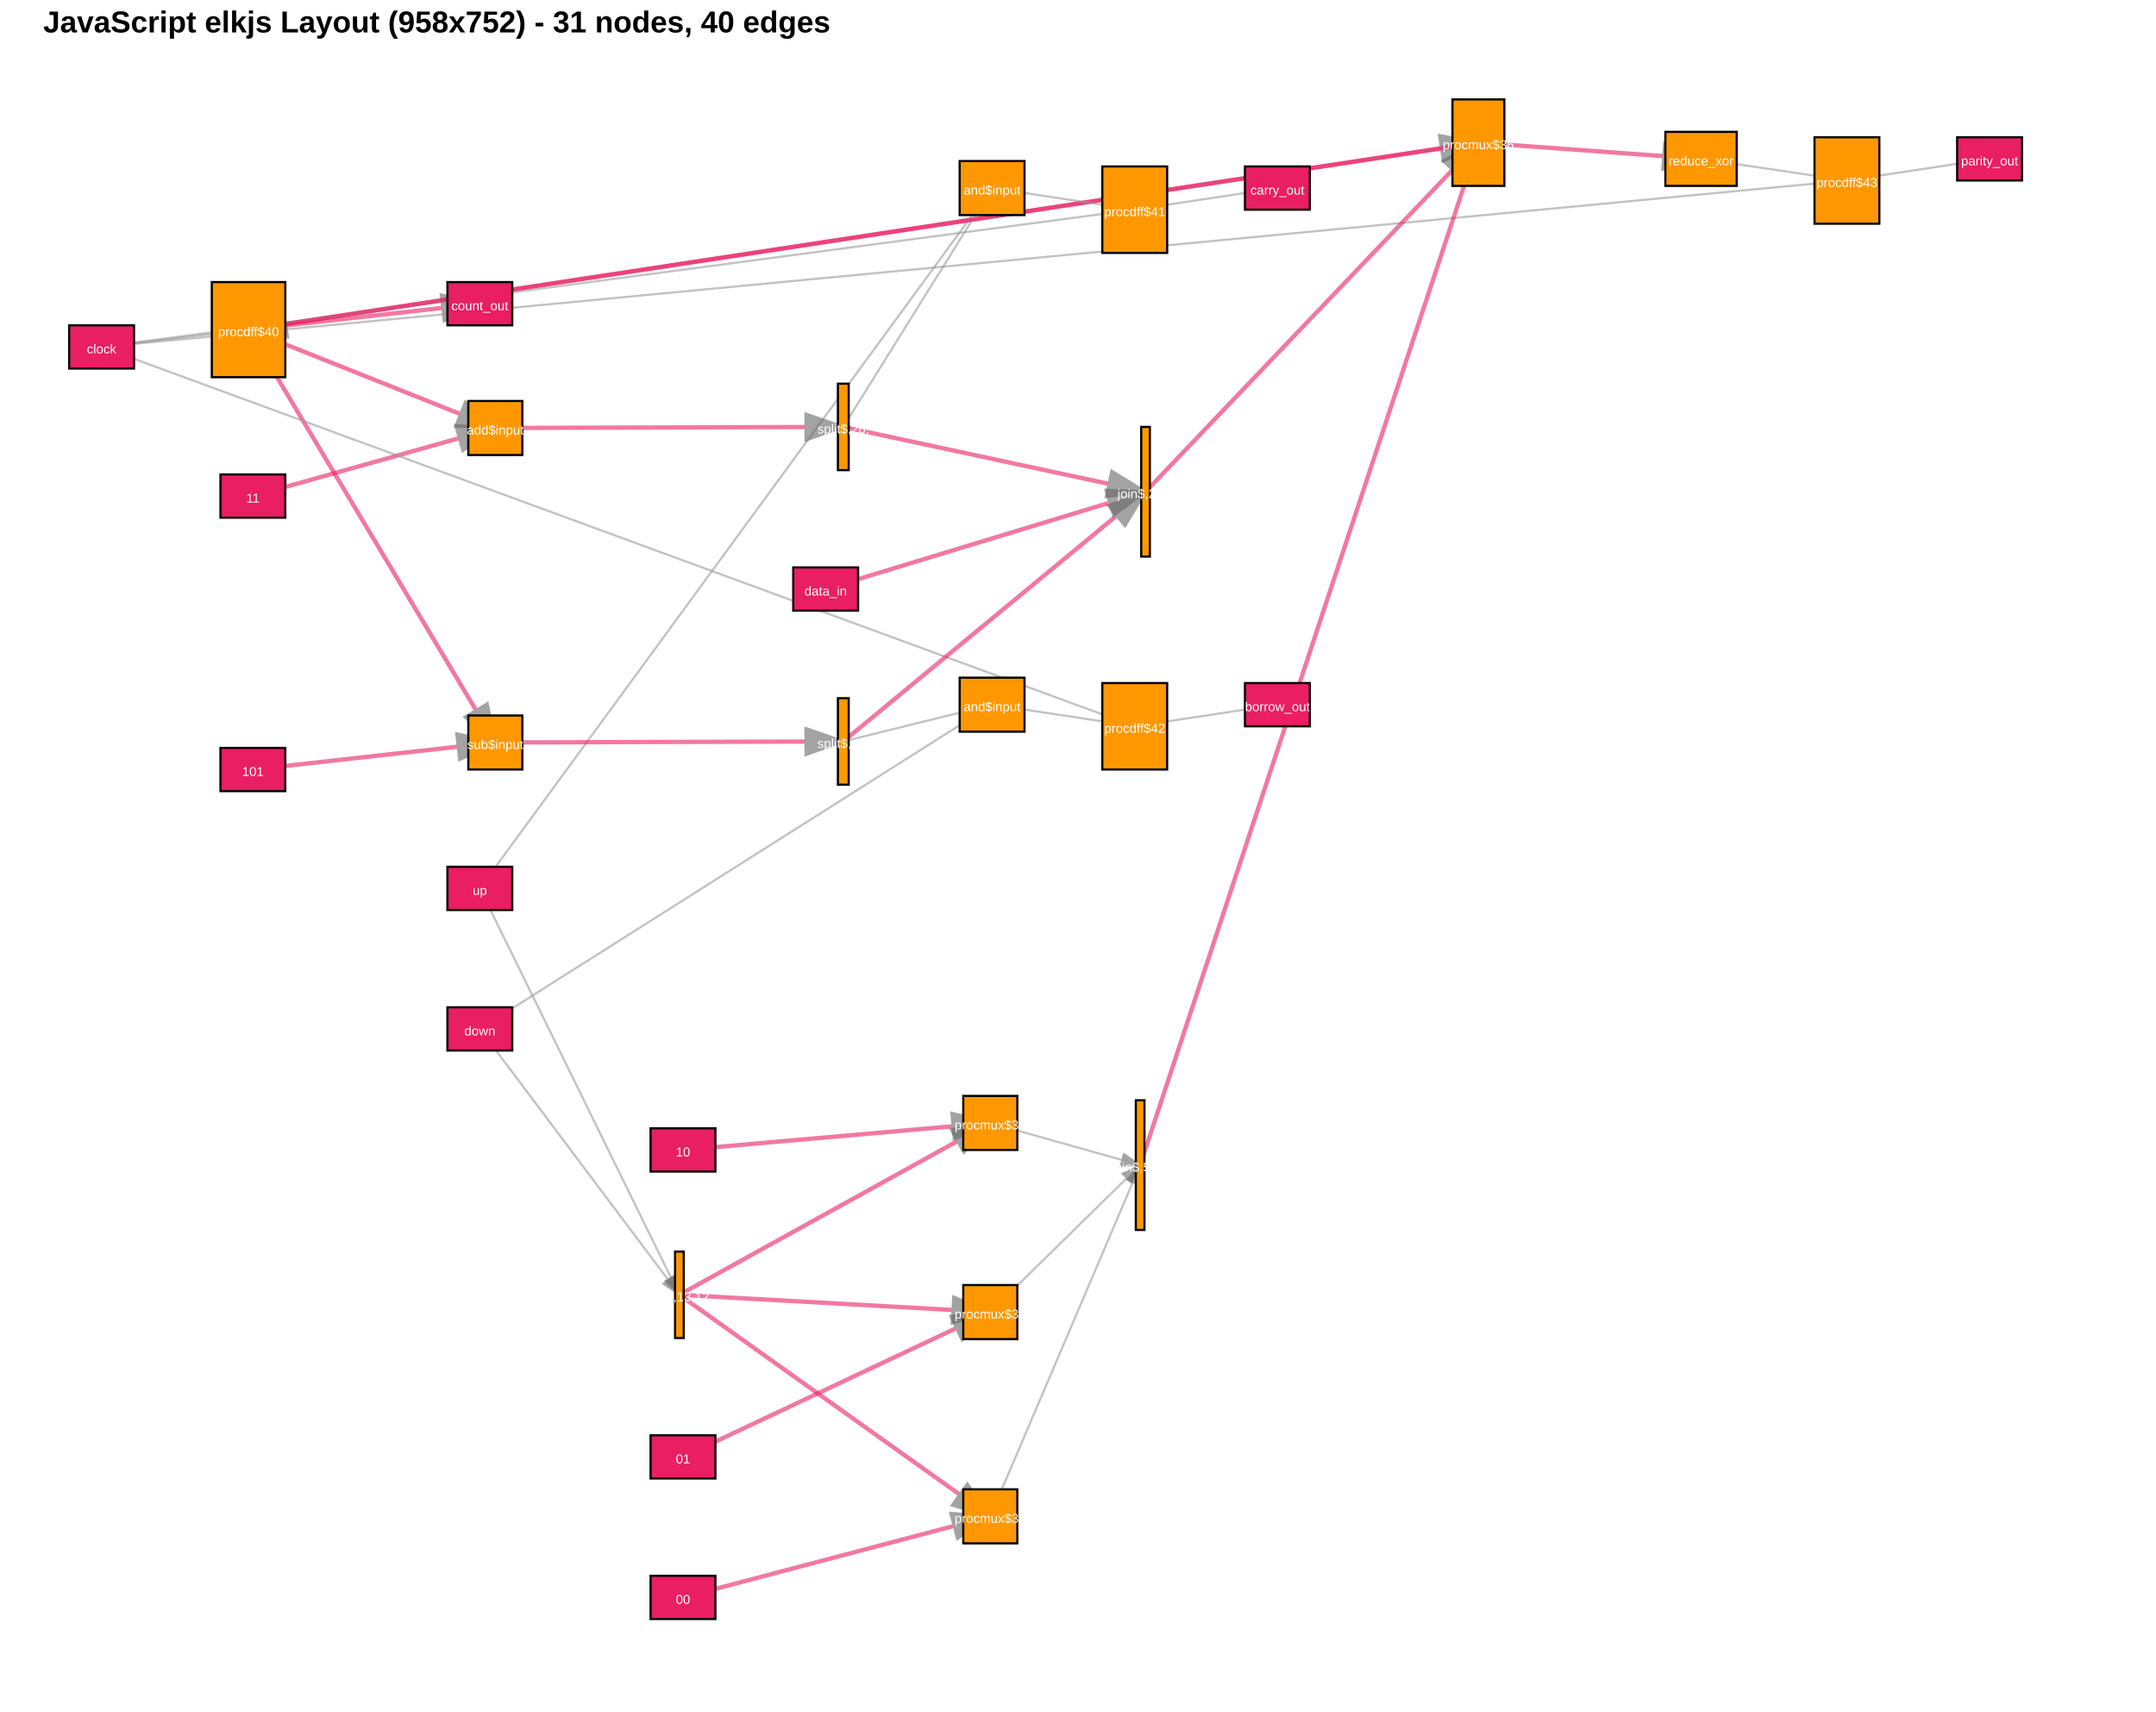
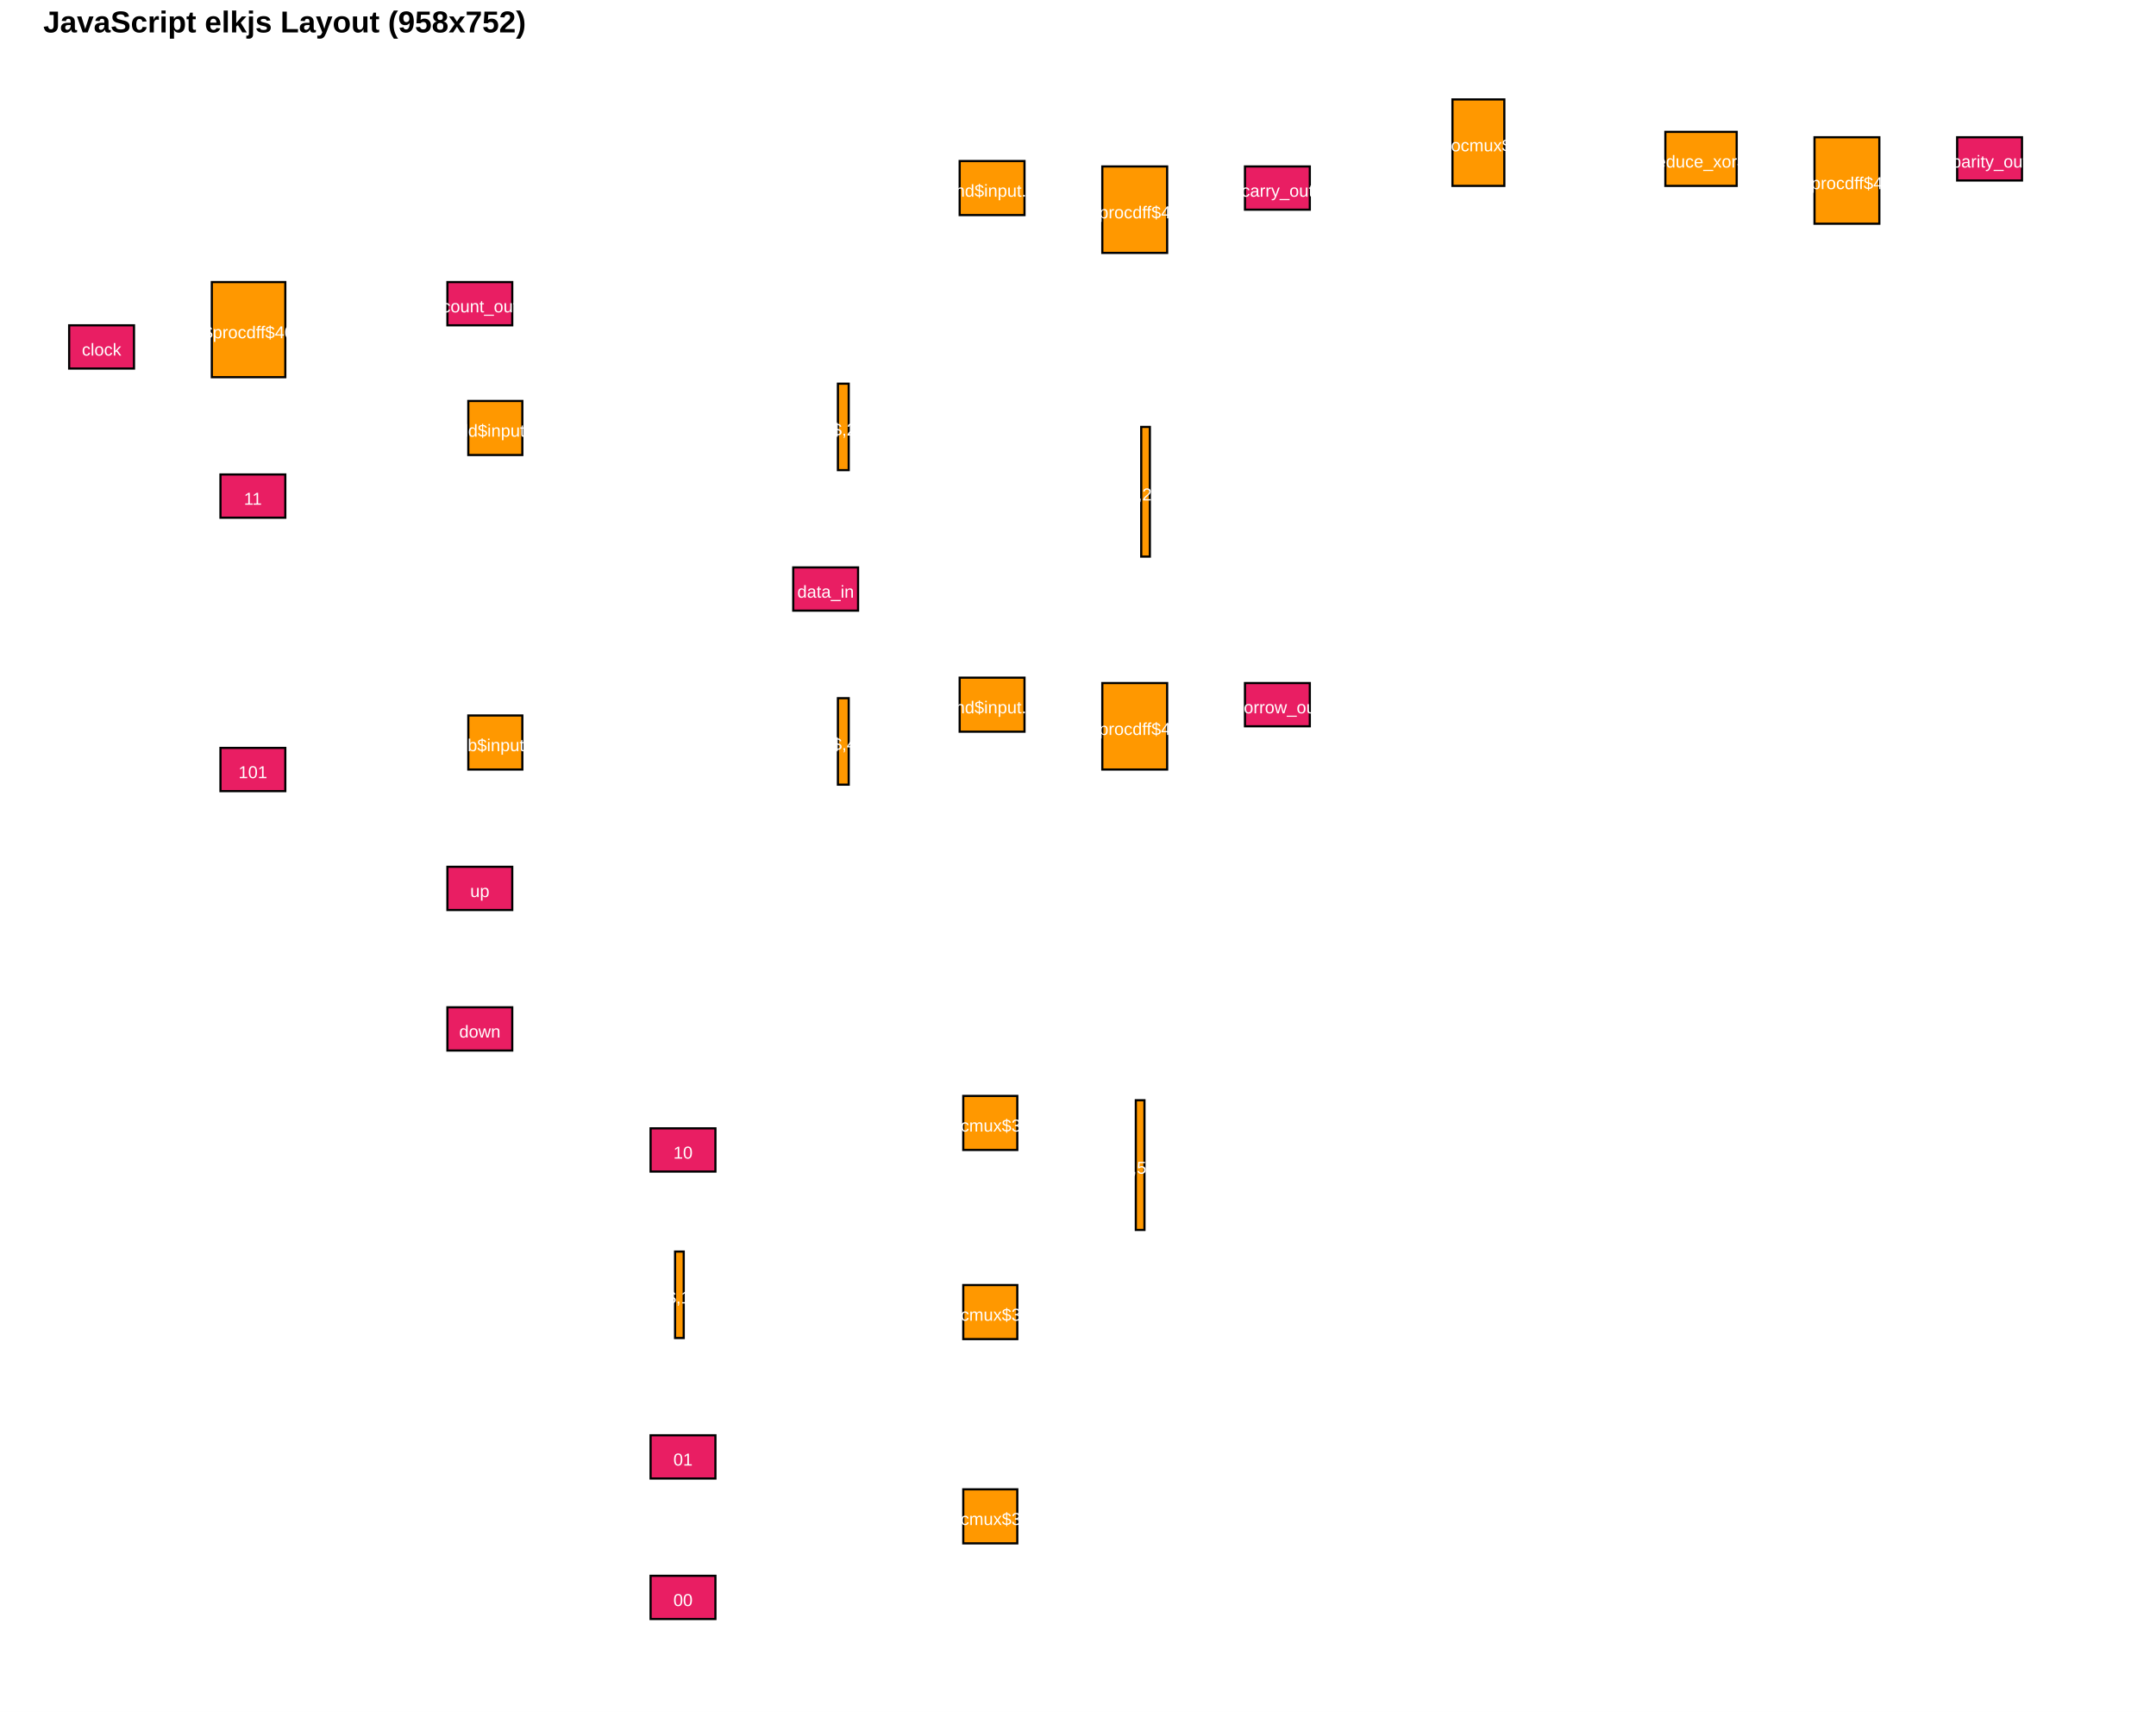
<svg xmlns="http://www.w3.org/2000/svg" width="997.5" height="792">
-   <defs>
-     <marker id="arrowhead2" markerWidth="10" markerHeight="7" refX="9" refY="3.5" orient="auto">
-       <polygon points="0 0, 10 3.5, 0 7" fill="#666" />
-     </marker>
-   </defs>
  <rect width="100%" height="100%" fill="white" />
  <g transform="translate(20, 20)">
-     <text x="0" y="-5" font-family="Arial" font-size="14" font-weight="bold">JavaScript elkjs Layout (958x752) - 31 nodes, 40 edges</text>
-     <g id="edges">
-       <line x1="95" y1="132.5" x2="209.167" y2="178" stroke="#E91E63" stroke-width="2" marker-end="url(#arrowhead2)" opacity="0.6" />
-       <line x1="95" y1="132.5" x2="664" y2="46" stroke="#E91E63" stroke-width="2" marker-end="url(#arrowhead2)" opacity="0.6" />
-       <line x1="95" y1="132.5" x2="209.167" y2="323.5" stroke="#E91E63" stroke-width="2" marker-end="url(#arrowhead2)" opacity="0.6" />
-       <line x1="95" y1="132.5" x2="202" y2="120.5" stroke="#E91E63" stroke-width="2" marker-end="url(#arrowhead2)" opacity="0.6" />
-       <line x1="97" y1="209.5" x2="209.167" y2="178" stroke="#E91E63" stroke-width="2" marker-end="url(#arrowhead2)" opacity="0.6" />
-       <line x1="202" y1="391" x2="439" y2="67" stroke="#999" stroke-width="1" marker-end="url(#arrowhead2)" opacity="0.6" />
-       <line x1="202" y1="391" x2="294.333" y2="579" stroke="#999" stroke-width="1" marker-end="url(#arrowhead2)" opacity="0.6" />
-       <line x1="370.167" y1="177.5" x2="439" y2="67" stroke="#999" stroke-width="1" marker-end="url(#arrowhead2)" opacity="0.6" />
-       <line x1="202" y1="456" x2="439" y2="306" stroke="#999" stroke-width="1" marker-end="url(#arrowhead2)" opacity="0.6" />
-       <line x1="202" y1="456" x2="294.333" y2="579" stroke="#999" stroke-width="1" marker-end="url(#arrowhead2)" opacity="0.6" />
-       <line x1="370.167" y1="323" x2="439" y2="306" stroke="#999" stroke-width="1" marker-end="url(#arrowhead2)" opacity="0.6" />
-       <line x1="27" y1="140.5" x2="95" y2="132.5" stroke="#999" stroke-width="1" marker-end="url(#arrowhead2)" opacity="0.6" />
-       <line x1="27" y1="140.5" x2="505" y2="77" stroke="#999" stroke-width="1" marker-end="url(#arrowhead2)" opacity="0.6" />
-       <line x1="27" y1="140.5" x2="505" y2="316" stroke="#999" stroke-width="1" marker-end="url(#arrowhead2)" opacity="0.6" />
-       <line x1="27" y1="140.5" x2="834.5" y2="63.5" stroke="#999" stroke-width="1" marker-end="url(#arrowhead2)" opacity="0.6" />
-       <line x1="664" y1="46" x2="95" y2="132.5" stroke="#E91E63" stroke-width="2" marker-end="url(#arrowhead2)" opacity="0.6" />
-       <line x1="664" y1="46" x2="767" y2="53.5" stroke="#E91E63" stroke-width="2" marker-end="url(#arrowhead2)" opacity="0.6" />
-       <line x1="439" y1="67" x2="505" y2="77" stroke="#999" stroke-width="1" marker-end="url(#arrowhead2)" opacity="0.6" />
-       <line x1="439" y1="306" x2="505" y2="316" stroke="#999" stroke-width="1" marker-end="url(#arrowhead2)" opacity="0.6" />
-       <line x1="767" y1="53.5" x2="834.5" y2="63.5" stroke="#999" stroke-width="1" marker-end="url(#arrowhead2)" opacity="0.6" />
-       <line x1="510" y1="207.5" x2="664" y2="46" stroke="#E91E63" stroke-width="2" marker-end="url(#arrowhead2)" opacity="0.6" />
-       <line x1="507.5" y1="519" x2="664" y2="46" stroke="#E91E63" stroke-width="2" marker-end="url(#arrowhead2)" opacity="0.6" />
-       <line x1="294.333" y1="579" x2="438.167" y2="499.5" stroke="#E91E63" stroke-width="2" marker-end="url(#arrowhead2)" opacity="0.6" />
-       <line x1="294.333" y1="579" x2="438.167" y2="587" stroke="#E91E63" stroke-width="2" marker-end="url(#arrowhead2)" opacity="0.6" />
-       <line x1="294.333" y1="579" x2="438.167" y2="681.5" stroke="#E91E63" stroke-width="2" marker-end="url(#arrowhead2)" opacity="0.6" />
-       <line x1="296" y1="512" x2="438.167" y2="499.5" stroke="#E91E63" stroke-width="2" marker-end="url(#arrowhead2)" opacity="0.6" />
-       <line x1="296" y1="654" x2="438.167" y2="587" stroke="#E91E63" stroke-width="2" marker-end="url(#arrowhead2)" opacity="0.6" />
-       <line x1="296" y1="719" x2="438.167" y2="681.5" stroke="#E91E63" stroke-width="2" marker-end="url(#arrowhead2)" opacity="0.6" />
-       <line x1="97" y1="336" x2="209.167" y2="323.5" stroke="#E91E63" stroke-width="2" marker-end="url(#arrowhead2)" opacity="0.6" />
-       <line x1="505" y1="77" x2="571" y2="67" stroke="#999" stroke-width="1" marker-end="url(#arrowhead2)" opacity="0.6" />
-       <line x1="505" y1="316" x2="571" y2="306" stroke="#999" stroke-width="1" marker-end="url(#arrowhead2)" opacity="0.6" />
-       <line x1="834.5" y1="63.5" x2="900.5" y2="53.5" stroke="#999" stroke-width="1" marker-end="url(#arrowhead2)" opacity="0.6" />
-       <line x1="370.167" y1="177.5" x2="510" y2="207.5" stroke="#E91E63" stroke-width="2" marker-end="url(#arrowhead2)" opacity="0.6" />
-       <line x1="370.167" y1="323" x2="510" y2="207.5" stroke="#E91E63" stroke-width="2" marker-end="url(#arrowhead2)" opacity="0.6" />
-       <line x1="362" y1="252.5" x2="510" y2="207.5" stroke="#E91E63" stroke-width="2" marker-end="url(#arrowhead2)" opacity="0.6" />
-       <line x1="438.167" y1="499.5" x2="507.5" y2="519" stroke="#999" stroke-width="1" marker-end="url(#arrowhead2)" opacity="0.6" />
-       <line x1="438.167" y1="587" x2="507.5" y2="519" stroke="#999" stroke-width="1" marker-end="url(#arrowhead2)" opacity="0.6" />
-       <line x1="438.167" y1="681.5" x2="507.5" y2="519" stroke="#999" stroke-width="1" marker-end="url(#arrowhead2)" opacity="0.6" />
-       <line x1="209.167" y1="178" x2="370.167" y2="177.5" stroke="#E91E63" stroke-width="2" marker-end="url(#arrowhead2)" opacity="0.6" />
-       <line x1="209.167" y1="323.5" x2="370.167" y2="323" stroke="#E91E63" stroke-width="2" marker-end="url(#arrowhead2)" opacity="0.6" />
-     </g>
-     <g id="nodes">
-       <g>
-         <rect x="196.667" y="165.5" width="25" height="25" fill="#FF9800" stroke="black" stroke-width="1" />
-         <text x="209.167" y="181" font-family="Arial" font-size="6" text-anchor="middle" fill="white">add$input</text>
-       </g>
-       <g>
-         <rect x="424" y="54.5" width="30" height="25" fill="#FF9800" stroke="black" stroke-width="1" />
-         <text x="439" y="70" font-family="Arial" font-size="6" text-anchor="middle" fill="white">and$input</text>
-       </g>
-       <g>
-         <rect x="424" y="293.5" width="30" height="25" fill="#FF9800" stroke="black" stroke-width="1" />
-         <text x="439" y="309" font-family="Arial" font-size="6" text-anchor="middle" fill="white">and$input</text>
-       </g>
-       <g>
-         <rect x="78" y="110.5" width="34" height="44" fill="#FF9800" stroke="black" stroke-width="1" />
-         <text x="95" y="135.5" font-family="Arial" font-size="6" text-anchor="middle" fill="white">procdff$40</text>
-       </g>
-       <g>
-         <rect x="490" y="57" width="30" height="40" fill="#FF9800" stroke="black" stroke-width="1" />
-         <text x="505" y="80" font-family="Arial" font-size="6" text-anchor="middle" fill="white">procdff$41</text>
-       </g>
-       <g>
-         <rect x="490" y="296" width="30" height="40" fill="#FF9800" stroke="black" stroke-width="1" />
-         <text x="505" y="319" font-family="Arial" font-size="6" text-anchor="middle" fill="white">procdff$42</text>
-       </g>
-       <g>
-         <rect x="819.5" y="43.5" width="30" height="40" fill="#FF9800" stroke="black" stroke-width="1" />
-         <text x="834.5" y="66.5" font-family="Arial" font-size="6" text-anchor="middle" fill="white">procdff$43</text>
-       </g>
-       <g>
-         <rect x="652" y="26" width="24" height="40" fill="#FF9800" stroke="black" stroke-width="1" />
-         <text x="664" y="49" font-family="Arial" font-size="6" text-anchor="middle" fill="white">procmux$36</text>
-       </g>
-       <g>
-         <rect x="425.667" y="487" width="25" height="25" fill="#FF9800" stroke="black" stroke-width="1" />
-         <text x="438.167" y="502.5" font-family="Arial" font-size="6" text-anchor="middle" fill="white">procmux$37</text>
-       </g>
-       <g>
-         <rect x="425.667" y="574.5" width="25" height="25" fill="#FF9800" stroke="black" stroke-width="1" />
-         <text x="438.167" y="590" font-family="Arial" font-size="6" text-anchor="middle" fill="white">procmux$38</text>
-       </g>
-       <g>
-         <rect x="425.667" y="669" width="25" height="25" fill="#FF9800" stroke="black" stroke-width="1" />
-         <text x="438.167" y="684.5" font-family="Arial" font-size="6" text-anchor="middle" fill="white">procmux$39</text>
-       </g>
-       <g>
-         <rect x="750.5" y="41" width="33" height="25" fill="#FF9800" stroke="black" stroke-width="1" />
-         <text x="767" y="56.5" font-family="Arial" font-size="6" text-anchor="middle" fill="white">reduce_xor</text>
-       </g>
-       <g>
-         <rect x="196.667" y="311" width="25" height="25" fill="#FF9800" stroke="black" stroke-width="1" />
-         <text x="209.167" y="326.5" font-family="Arial" font-size="6" text-anchor="middle" fill="white">sub$input</text>
-       </g>
-       <g>
-         <rect x="12" y="130.5" width="30" height="20" fill="#E91E63" stroke="black" stroke-width="1" />
-         <text x="27" y="143.5" font-family="Arial" font-size="6" text-anchor="middle" fill="white">clock</text>
-       </g>
-       <g>
-         <rect x="347" y="242.5" width="30" height="20" fill="#E91E63" stroke="black" stroke-width="1" />
-         <text x="362" y="255.5" font-family="Arial" font-size="6" text-anchor="middle" fill="white">data_in</text>
-       </g>
-       <g>
-         <rect x="187" y="381" width="30" height="20" fill="#E91E63" stroke="black" stroke-width="1" />
-         <text x="202" y="394" font-family="Arial" font-size="6" text-anchor="middle" fill="white">up</text>
-       </g>
-       <g>
-         <rect x="187" y="446" width="30" height="20" fill="#E91E63" stroke="black" stroke-width="1" />
-         <text x="202" y="459" font-family="Arial" font-size="6" text-anchor="middle" fill="white">down</text>
-       </g>
-       <g>
-         <rect x="556" y="57" width="30" height="20" fill="#E91E63" stroke="black" stroke-width="1" />
-         <text x="571" y="70" font-family="Arial" font-size="6" text-anchor="middle" fill="white">carry_out</text>
-       </g>
-       <g>
-         <rect x="556" y="296" width="30" height="20" fill="#E91E63" stroke="black" stroke-width="1" />
-         <text x="571" y="309" font-family="Arial" font-size="6" text-anchor="middle" fill="white">borrow_out</text>
-       </g>
-       <g>
-         <rect x="187" y="110.5" width="30" height="20" fill="#E91E63" stroke="black" stroke-width="1" />
-         <text x="202" y="123.5" font-family="Arial" font-size="6" text-anchor="middle" fill="white">count_out</text>
-       </g>
-       <g>
-         <rect x="885.5" y="43.5" width="30" height="20" fill="#E91E63" stroke="black" stroke-width="1" />
-         <text x="900.5" y="56.5" font-family="Arial" font-size="6" text-anchor="middle" fill="white">parity_out</text>
-       </g>
-       <g>
-         <rect x="82" y="199.5" width="30" height="20" fill="#E91E63" stroke="black" stroke-width="1" />
-         <text x="97" y="212.5" font-family="Arial" font-size="6" text-anchor="middle" fill="white">11</text>
-       </g>
-       <g>
-         <rect x="281" y="502" width="30" height="20" fill="#E91E63" stroke="black" stroke-width="1" />
-         <text x="296" y="515" font-family="Arial" font-size="6" text-anchor="middle" fill="white">10</text>
-       </g>
-       <g>
-         <rect x="281" y="644" width="30" height="20" fill="#E91E63" stroke="black" stroke-width="1" />
-         <text x="296" y="657" font-family="Arial" font-size="6" text-anchor="middle" fill="white">01</text>
-       </g>
-       <g>
-         <rect x="281" y="709" width="30" height="20" fill="#E91E63" stroke="black" stroke-width="1" />
-         <text x="296" y="722" font-family="Arial" font-size="6" text-anchor="middle" fill="white">00</text>
-       </g>
-       <g>
-         <rect x="82" y="326" width="30" height="20" fill="#E91E63" stroke="black" stroke-width="1" />
-         <text x="97" y="339" font-family="Arial" font-size="6" text-anchor="middle" fill="white">101</text>
-       </g>
-       <g>
-         <rect x="508" y="177.5" width="4" height="60" fill="#FF9800" stroke="black" stroke-width="1" />
-         <text x="510" y="210.5" font-family="Arial" font-size="6" text-anchor="middle" fill="white">join$,26,2</text>
-       </g>
-       <g>
-         <rect x="505.5" y="489" width="4" height="60" fill="#FF9800" stroke="black" stroke-width="1" />
-         <text x="507.5" y="522" font-family="Arial" font-size="6" text-anchor="middle" fill="white">join$,58,5</text>
-       </g>
-       <g>
-         <rect x="292.333" y="559" width="4" height="40" fill="#FF9800" stroke="black" stroke-width="1" />
-         <text x="294.333" y="582" font-family="Arial" font-size="6" text-anchor="middle" fill="white">join$,13,12,</text>
-       </g>
-       <g>
-         <rect x="367.667" y="157.5" width="5" height="40" fill="#FF9800" stroke="black" stroke-width="1" />
-         <text x="370.167" y="180.5" font-family="Arial" font-size="6" text-anchor="middle" fill="white">split$,26,</text>
-       </g>
-       <g>
-         <rect x="367.667" y="303" width="5" height="40" fill="#FF9800" stroke="black" stroke-width="1" />
-         <text x="370.167" y="326" font-family="Arial" font-size="6" text-anchor="middle" fill="white">split$,49,</text>
-       </g>
-     </g>
+     <text x="0" y="-5" font-family="Arial" font-size="14" font-weight="bold">JavaScript elkjs Layout (958x752)</text>
+     <rect x="196.667" y="165.5" width="25" height="25" fill="#FF9800" stroke="black" stroke-width="1" />
+     <text x="209.167" y="182" font-family="Arial" font-size="8" text-anchor="middle" fill="white">$add$input.v...</text>
+     <rect x="424" y="54.5" width="30" height="25" fill="#FF9800" stroke="black" stroke-width="1" />
+     <text x="439" y="71" font-family="Arial" font-size="8" text-anchor="middle" fill="white">$and$input.v...</text>
+     <rect x="424" y="293.5" width="30" height="25" fill="#FF9800" stroke="black" stroke-width="1" />
+     <text x="439" y="310" font-family="Arial" font-size="8" text-anchor="middle" fill="white">$and$input.v...</text>
+     <rect x="78" y="110.5" width="34" height="44" fill="#FF9800" stroke="black" stroke-width="1" />
+     <text x="95" y="136.5" font-family="Arial" font-size="8" text-anchor="middle" fill="white">$procdff$40</text>
+     <rect x="490" y="57" width="30" height="40" fill="#FF9800" stroke="black" stroke-width="1" />
+     <text x="505" y="81" font-family="Arial" font-size="8" text-anchor="middle" fill="white">$procdff$41</text>
+     <rect x="490" y="296" width="30" height="40" fill="#FF9800" stroke="black" stroke-width="1" />
+     <text x="505" y="320" font-family="Arial" font-size="8" text-anchor="middle" fill="white">$procdff$42</text>
+     <rect x="819.5" y="43.5" width="30" height="40" fill="#FF9800" stroke="black" stroke-width="1" />
+     <text x="834.5" y="67.5" font-family="Arial" font-size="8" text-anchor="middle" fill="white">$procdff$43</text>
+     <rect x="652" y="26" width="24" height="40" fill="#FF9800" stroke="black" stroke-width="1" />
+     <text x="664" y="50" font-family="Arial" font-size="8" text-anchor="middle" fill="white">$procmux$36</text>
+     <rect x="425.667" y="487" width="25" height="25" fill="#FF9800" stroke="black" stroke-width="1" />
+     <text x="438.167" y="503.5" font-family="Arial" font-size="8" text-anchor="middle" fill="white">$procmux$37_...</text>
+     <rect x="425.667" y="574.5" width="25" height="25" fill="#FF9800" stroke="black" stroke-width="1" />
+     <text x="438.167" y="591" font-family="Arial" font-size="8" text-anchor="middle" fill="white">$procmux$38_...</text>
+     <rect x="425.667" y="669" width="25" height="25" fill="#FF9800" stroke="black" stroke-width="1" />
+     <text x="438.167" y="685.5" font-family="Arial" font-size="8" text-anchor="middle" fill="white">$procmux$39_...</text>
+     <rect x="750.5" y="41" width="33" height="25" fill="#FF9800" stroke="black" stroke-width="1" />
+     <text x="767" y="57.5" font-family="Arial" font-size="8" text-anchor="middle" fill="white">$reduce_xor$...</text>
+     <rect x="196.667" y="311" width="25" height="25" fill="#FF9800" stroke="black" stroke-width="1" />
+     <text x="209.167" y="327.5" font-family="Arial" font-size="8" text-anchor="middle" fill="white">$sub$input.v...</text>
+     <rect x="12" y="130.5" width="30" height="20" fill="#E91E63" stroke="black" stroke-width="1" />
+     <text x="27" y="144.5" font-family="Arial" font-size="8" text-anchor="middle" fill="white">clock</text>
+     <rect x="347" y="242.5" width="30" height="20" fill="#E91E63" stroke="black" stroke-width="1" />
+     <text x="362" y="256.5" font-family="Arial" font-size="8" text-anchor="middle" fill="white">data_in</text>
+     <rect x="187" y="381" width="30" height="20" fill="#E91E63" stroke="black" stroke-width="1" />
+     <text x="202" y="395" font-family="Arial" font-size="8" text-anchor="middle" fill="white">up</text>
+     <rect x="187" y="446" width="30" height="20" fill="#E91E63" stroke="black" stroke-width="1" />
+     <text x="202" y="460" font-family="Arial" font-size="8" text-anchor="middle" fill="white">down</text>
+     <rect x="556" y="57" width="30" height="20" fill="#E91E63" stroke="black" stroke-width="1" />
+     <text x="571" y="71" font-family="Arial" font-size="8" text-anchor="middle" fill="white">carry_out</text>
+     <rect x="556" y="296" width="30" height="20" fill="#E91E63" stroke="black" stroke-width="1" />
+     <text x="571" y="310" font-family="Arial" font-size="8" text-anchor="middle" fill="white">borrow_out</text>
+     <rect x="187" y="110.5" width="30" height="20" fill="#E91E63" stroke="black" stroke-width="1" />
+     <text x="202" y="124.5" font-family="Arial" font-size="8" text-anchor="middle" fill="white">count_out</text>
+     <rect x="885.5" y="43.5" width="30" height="20" fill="#E91E63" stroke="black" stroke-width="1" />
+     <text x="900.5" y="57.5" font-family="Arial" font-size="8" text-anchor="middle" fill="white">parity_out</text>
+     <rect x="82" y="199.5" width="30" height="20" fill="#E91E63" stroke="black" stroke-width="1" />
+     <text x="97" y="213.5" font-family="Arial" font-size="8" text-anchor="middle" fill="white">11</text>
+     <rect x="281" y="502" width="30" height="20" fill="#E91E63" stroke="black" stroke-width="1" />
+     <text x="296" y="516" font-family="Arial" font-size="8" text-anchor="middle" fill="white">10</text>
+     <rect x="281" y="644" width="30" height="20" fill="#E91E63" stroke="black" stroke-width="1" />
+     <text x="296" y="658" font-family="Arial" font-size="8" text-anchor="middle" fill="white">01</text>
+     <rect x="281" y="709" width="30" height="20" fill="#E91E63" stroke="black" stroke-width="1" />
+     <text x="296" y="723" font-family="Arial" font-size="8" text-anchor="middle" fill="white">00</text>
+     <rect x="82" y="326" width="30" height="20" fill="#E91E63" stroke="black" stroke-width="1" />
+     <text x="97" y="340" font-family="Arial" font-size="8" text-anchor="middle" fill="white">101</text>
+     <rect x="508" y="177.5" width="4" height="60" fill="#FF9800" stroke="black" stroke-width="1" />
+     <text x="510" y="211.5" font-family="Arial" font-size="8" text-anchor="middle" fill="white">$join$,26,27...</text>
+     <rect x="505.5" y="489" width="4" height="60" fill="#FF9800" stroke="black" stroke-width="1" />
+     <text x="507.5" y="523" font-family="Arial" font-size="8" text-anchor="middle" fill="white">$join$,58,59...</text>
+     <rect x="292.333" y="559" width="4" height="40" fill="#FF9800" stroke="black" stroke-width="1" />
+     <text x="294.333" y="583" font-family="Arial" font-size="8" text-anchor="middle" fill="white">$join$,13,12,</text>
+     <rect x="367.667" y="157.5" width="5" height="40" fill="#FF9800" stroke="black" stroke-width="1" />
+     <text x="370.167" y="181.5" font-family="Arial" font-size="8" text-anchor="middle" fill="white">$split$,26,2...</text>
+     <rect x="367.667" y="303" width="5" height="40" fill="#FF9800" stroke="black" stroke-width="1" />
+     <text x="370.167" y="327" font-family="Arial" font-size="8" text-anchor="middle" fill="white">$split$,49,5...</text>
  </g>
</svg>
